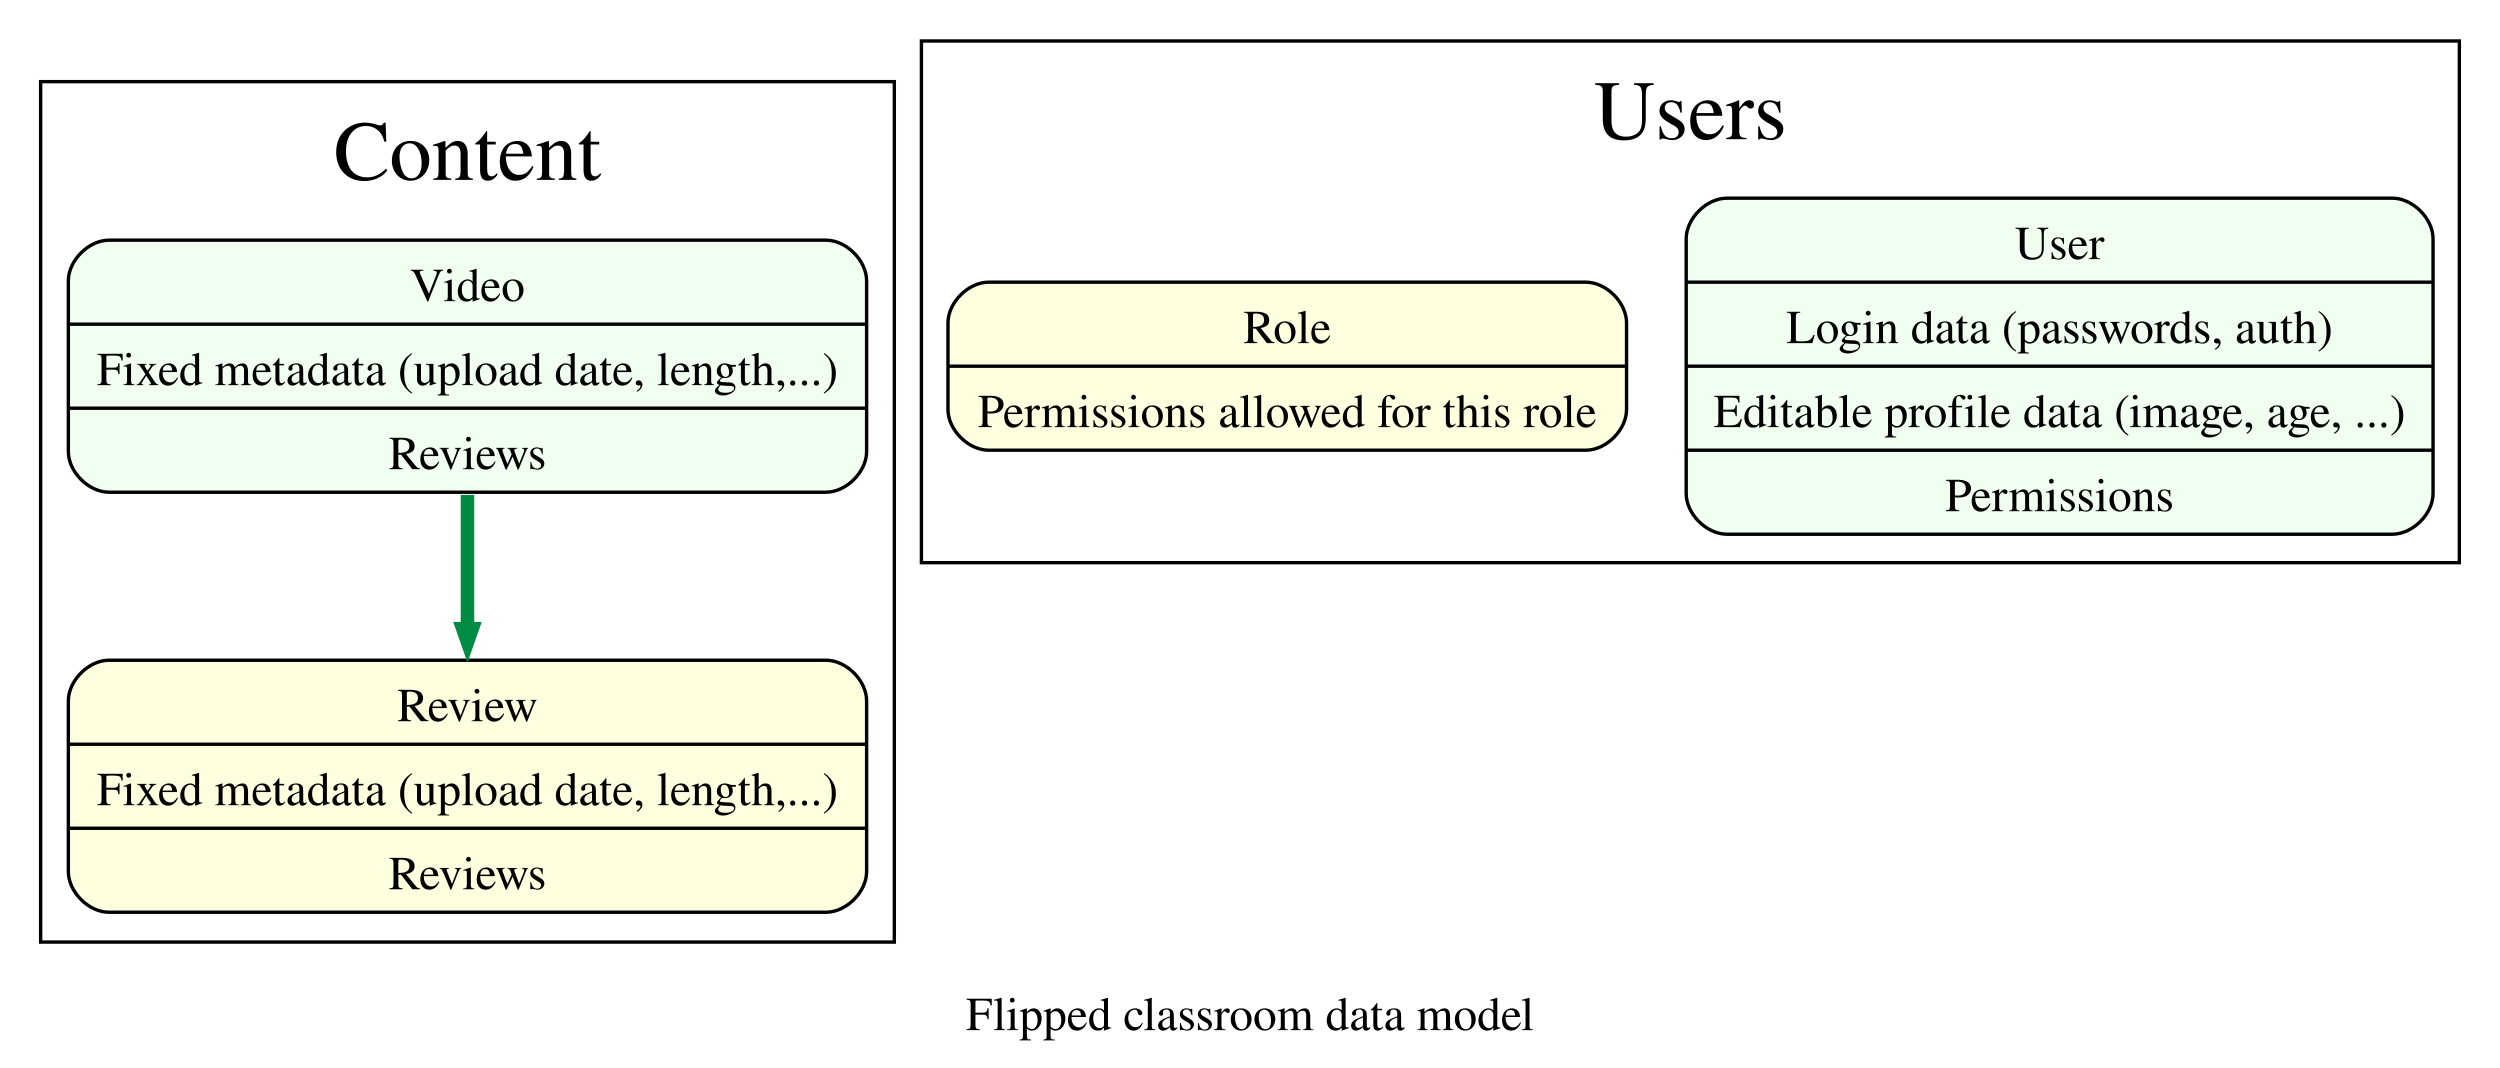
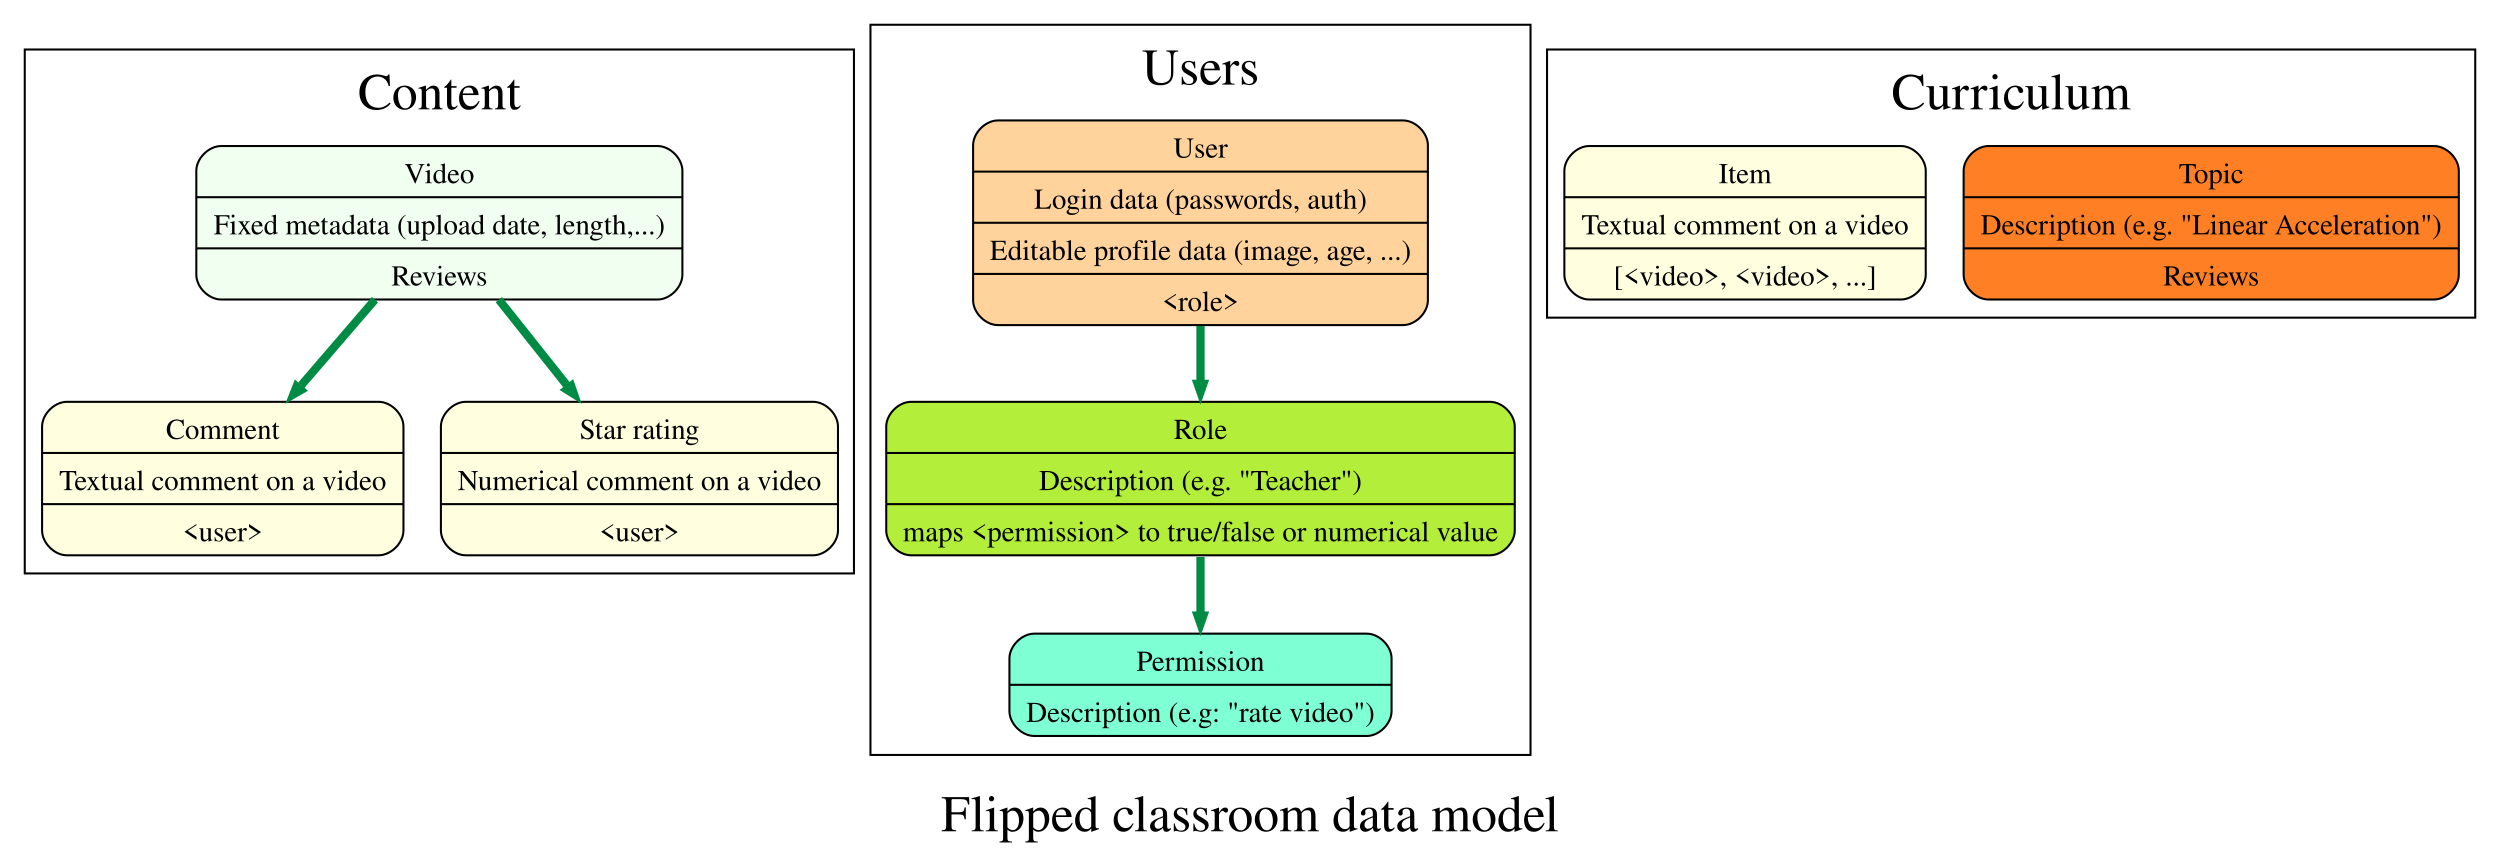
- <svg xmlns="http://www.w3.org/2000/svg" width="738pt" height="315pt" viewBox="0.00 0.00 738.00 314.80">
-   <g id="graph0" class="graph" transform="scale(1 1) rotate(0) translate(4 310.8)">
-     <polygon fill="white" stroke="white" points="-4,5 -4,-310.8 735,-310.8 735,5 -4,5" />
-     <text text-anchor="middle" x="365" y="-6.8" font-family="Times,serif" font-size="14.00">Flipped classroom data model</text>
+ <svg xmlns="http://www.w3.org/2000/svg" width="1212pt" height="416pt" viewBox="0.00 0.00 1212.00 416.00">
+   <g id="graph0" class="graph" transform="scale(1 1) rotate(0) translate(4 412)">
+     <polygon fill="white" stroke="white" points="-4,5 -4,-412 1209,-412 1209,5 -4,5" />
+     <text text-anchor="middle" x="602" y="-9" font-family="Times,serif" font-size="25.00">Flipped classroom data model</text>
    <g id="clust1" class="cluster">
-       <polygon fill="none" stroke="black" points="8,-32.8 8,-286.8 260,-286.8 260,-32.8 8,-32.8" />
-       <text text-anchor="middle" x="134" y="-257.8" font-family="Times,serif" font-size="25.00">Content</text>
+       <polygon fill="none" stroke="black" points="8,-134 8,-388 410,-388 410,-134 8,-134" />
+       <text text-anchor="middle" x="209" y="-359" font-family="Times,serif" font-size="25.00">Content</text>
    </g>
    <g id="clust2" class="cluster">
-       <polygon fill="none" stroke="black" points="268,-144.8 268,-298.8 722,-298.8 722,-144.8 268,-144.8" />
-       <text text-anchor="middle" x="495" y="-269.8" font-family="Times,serif" font-size="25.00">Users</text>
+       <polygon fill="none" stroke="black" points="418,-46 418,-400 738,-400 738,-46 418,-46" />
+       <text text-anchor="middle" x="578" y="-371" font-family="Times,serif" font-size="25.00">Users</text>
+     </g>
+     <g id="clust3" class="cluster">
+       <polygon fill="none" stroke="black" points="746,-258 746,-388 1196,-388 1196,-258 746,-258" />
+       <text text-anchor="middle" x="971" y="-359" font-family="Times,serif" font-size="25.00">Curriculum</text>
    </g>
    <g id="node1" class="node">
-       <path fill="#f0fff0" stroke="black" d="M28.174,-165.6C28.174,-165.6 239.826,-165.6 239.826,-165.6 245.826,-165.6 251.826,-171.6 251.826,-177.6 251.826,-177.6 251.826,-228 251.826,-228 251.826,-234 245.826,-240 239.826,-240 239.826,-240 28.174,-240 28.174,-240 22.174,-240 16.174,-234 16.174,-228 16.174,-228 16.174,-177.6 16.174,-177.6 16.174,-171.6 22.174,-165.6 28.174,-165.6" />
-       <text text-anchor="middle" x="134" y="-222" font-family="Times,serif" font-size="14.00">Video</text>
-       <polyline fill="none" stroke="black" points="16.174,-215.2 251.826,-215.2 " />
-       <text text-anchor="middle" x="134" y="-197.2" font-family="Times,serif" font-size="14.00">Fixed metadata (upload date, length,...)</text>
-       <polyline fill="none" stroke="black" points="16.174,-190.4 251.826,-190.4 " />
-       <text text-anchor="middle" x="134" y="-172.4" font-family="Times,serif" font-size="14.00">Reviews</text>
+       <path fill="#f0fff0" stroke="black" d="M103.174,-266.8C103.174,-266.8 314.826,-266.8 314.826,-266.8 320.826,-266.8 326.826,-272.8 326.826,-278.8 326.826,-278.8 326.826,-329.2 326.826,-329.2 326.826,-335.2 320.826,-341.2 314.826,-341.2 314.826,-341.2 103.174,-341.2 103.174,-341.2 97.174,-341.2 91.174,-335.2 91.174,-329.2 91.174,-329.2 91.174,-278.8 91.174,-278.8 91.174,-272.8 97.174,-266.8 103.174,-266.8" />
+       <text text-anchor="middle" x="209" y="-323.2" font-family="Times,serif" font-size="14.00">Video</text>
+       <polyline fill="none" stroke="black" points="91.174,-316.4 326.826,-316.4 " />
+       <text text-anchor="middle" x="209" y="-298.4" font-family="Times,serif" font-size="14.00">Fixed metadata (upload date, length,...)</text>
+       <polyline fill="none" stroke="black" points="91.174,-291.6 326.826,-291.6 " />
+       <text text-anchor="middle" x="209" y="-273.6" font-family="Times,serif" font-size="14.00">Reviews</text>
    </g>
    <g id="node2" class="node">
-       <path fill="#ffffe0" stroke="black" d="M28.174,-41.6C28.174,-41.6 239.826,-41.6 239.826,-41.6 245.826,-41.6 251.826,-47.6 251.826,-53.6 251.826,-53.6 251.826,-104 251.826,-104 251.826,-110 245.826,-116 239.826,-116 239.826,-116 28.174,-116 28.174,-116 22.174,-116 16.174,-110 16.174,-104 16.174,-104 16.174,-53.6 16.174,-53.6 16.174,-47.6 22.174,-41.6 28.174,-41.6" />
-       <text text-anchor="middle" x="134" y="-98" font-family="Times,serif" font-size="14.00">Review</text>
-       <polyline fill="none" stroke="black" points="16.174,-91.2 251.826,-91.2 " />
-       <text text-anchor="middle" x="134" y="-73.2" font-family="Times,serif" font-size="14.00">Fixed metadata (upload date, length,...)</text>
-       <polyline fill="none" stroke="black" points="16.174,-66.4 251.826,-66.4 " />
-       <text text-anchor="middle" x="134" y="-48.4" font-family="Times,serif" font-size="14.00">Reviews</text>
+       <path fill="#ffffe0" stroke="black" d="M28.402,-142.8C28.402,-142.8 179.598,-142.8 179.598,-142.8 185.598,-142.8 191.598,-148.8 191.598,-154.8 191.598,-154.8 191.598,-205.2 191.598,-205.2 191.598,-211.2 185.598,-217.2 179.598,-217.2 179.598,-217.2 28.402,-217.2 28.402,-217.2 22.402,-217.2 16.402,-211.2 16.402,-205.2 16.402,-205.2 16.402,-154.8 16.402,-154.8 16.402,-148.8 22.402,-142.8 28.402,-142.8" />
+       <text text-anchor="middle" x="104" y="-199.2" font-family="Times,serif" font-size="14.00">Comment</text>
+       <polyline fill="none" stroke="black" points="16.402,-192.4 191.598,-192.4 " />
+       <text text-anchor="middle" x="104" y="-174.4" font-family="Times,serif" font-size="14.00">Textual comment on a video</text>
+       <polyline fill="none" stroke="black" points="16.402,-167.6 191.598,-167.6 " />
+       <text text-anchor="middle" x="104" y="-149.6" font-family="Times,serif" font-size="14.00">&lt;user&gt;</text>
    </g>
    <g id="edge1" class="edge">
-       <path fill="none" stroke="#008b45" stroke-width="4" d="M134,-164.8C134,-147.3 134,-140.567 134,-126.936" />
-       <polygon fill="#008b45" stroke="#008b45" points="137.5,-126.8 134,-116.8 130.5,-126.8 137.5,-126.8" />
+       <path fill="none" stroke="#008b45" stroke-width="4" d="M177.781,-266.726C166.562,-253.692 153.783,-238.844 142.049,-225.209" />
+       <polygon fill="#008b45" stroke="#008b45" points="144.456,-222.641 135.28,-217.345 139.151,-227.207 144.456,-222.641" />
    </g>
    <g id="node3" class="node">
-       <path fill="#f0fff0" stroke="black" d="M505.762,-153.2C505.762,-153.2 702.238,-153.2 702.238,-153.2 708.238,-153.2 714.238,-159.2 714.238,-165.2 714.238,-165.2 714.238,-240.4 714.238,-240.4 714.238,-246.4 708.238,-252.4 702.238,-252.4 702.238,-252.4 505.762,-252.4 505.762,-252.4 499.762,-252.4 493.762,-246.4 493.762,-240.4 493.762,-240.4 493.762,-165.2 493.762,-165.2 493.762,-159.2 499.762,-153.2 505.762,-153.2" />
-       <text text-anchor="middle" x="604" y="-234.4" font-family="Times,serif" font-size="14.00">User</text>
-       <polyline fill="none" stroke="black" points="493.762,-227.6 714.238,-227.6 " />
-       <text text-anchor="middle" x="604" y="-209.6" font-family="Times,serif" font-size="14.00">Login data (passwords, auth)</text>
-       <polyline fill="none" stroke="black" points="493.762,-202.8 714.238,-202.8 " />
-       <text text-anchor="middle" x="604" y="-184.8" font-family="Times,serif" font-size="14.00">Editable profile data (image, age, ...)</text>
-       <polyline fill="none" stroke="black" points="493.762,-178 714.238,-178 " />
-       <text text-anchor="middle" x="604" y="-160" font-family="Times,serif" font-size="14.00">Permissions</text>
+       <path fill="#ffffe0" stroke="black" d="M221.751,-142.8C221.751,-142.8 390.249,-142.8 390.249,-142.8 396.249,-142.8 402.249,-148.8 402.249,-154.8 402.249,-154.8 402.249,-205.2 402.249,-205.2 402.249,-211.2 396.249,-217.2 390.249,-217.2 390.249,-217.2 221.751,-217.2 221.751,-217.2 215.751,-217.2 209.751,-211.2 209.751,-205.2 209.751,-205.2 209.751,-154.8 209.751,-154.8 209.751,-148.8 215.751,-142.8 221.751,-142.8" />
+       <text text-anchor="middle" x="306" y="-199.2" font-family="Times,serif" font-size="14.00">Star rating</text>
+       <polyline fill="none" stroke="black" points="209.751,-192.4 402.249,-192.4 " />
+       <text text-anchor="middle" x="306" y="-174.4" font-family="Times,serif" font-size="14.00">Numerical comment on a video</text>
+       <polyline fill="none" stroke="black" points="209.751,-167.6 402.249,-167.6 " />
+       <text text-anchor="middle" x="306" y="-149.6" font-family="Times,serif" font-size="14.00">&lt;user&gt;</text>
+     </g>
+     <g id="edge2" class="edge">
+       <path fill="none" stroke="#008b45" stroke-width="4" d="M237.841,-266.726C248.204,-253.692 260.01,-238.844 270.85,-225.209" />
+       <polygon fill="#008b45" stroke="#008b45" points="273.619,-227.35 277.103,-217.345 268.14,-222.994 273.619,-227.35" />
    </g>
    <g id="node4" class="node">
-       <path fill="#ffffe0" stroke="black" d="M287.845,-178C287.845,-178 464.155,-178 464.155,-178 470.155,-178 476.155,-184 476.155,-190 476.155,-190 476.155,-215.6 476.155,-215.6 476.155,-221.6 470.155,-227.6 464.155,-227.6 464.155,-227.6 287.845,-227.6 287.845,-227.6 281.845,-227.6 275.845,-221.6 275.845,-215.6 275.845,-215.6 275.845,-190 275.845,-190 275.845,-184 281.845,-178 287.845,-178" />
-       <text text-anchor="middle" x="376" y="-209.6" font-family="Times,serif" font-size="14.00">Role</text>
-       <polyline fill="none" stroke="black" points="275.845,-202.8 476.155,-202.8 " />
-       <text text-anchor="middle" x="376" y="-184.8" font-family="Times,serif" font-size="14.00">Permissions allowed for this role</text>
+       <path fill="#ffd39b" stroke="black" d="M479.762,-254.4C479.762,-254.4 676.238,-254.4 676.238,-254.4 682.238,-254.4 688.238,-260.4 688.238,-266.4 688.238,-266.4 688.238,-341.6 688.238,-341.6 688.238,-347.6 682.238,-353.6 676.238,-353.6 676.238,-353.6 479.762,-353.6 479.762,-353.6 473.762,-353.6 467.762,-347.6 467.762,-341.6 467.762,-341.6 467.762,-266.4 467.762,-266.4 467.762,-260.4 473.762,-254.4 479.762,-254.4" />
+       <text text-anchor="middle" x="578" y="-335.6" font-family="Times,serif" font-size="14.00">User</text>
+       <polyline fill="none" stroke="black" points="467.762,-328.8 688.238,-328.8 " />
+       <text text-anchor="middle" x="578" y="-310.8" font-family="Times,serif" font-size="14.00">Login data (passwords, auth)</text>
+       <polyline fill="none" stroke="black" points="467.762,-304 688.238,-304 " />
+       <text text-anchor="middle" x="578" y="-286" font-family="Times,serif" font-size="14.00">Editable profile data (image, age, ...)</text>
+       <polyline fill="none" stroke="black" points="467.762,-279.2 688.238,-279.2 " />
+       <text text-anchor="middle" x="578" y="-261.2" font-family="Times,serif" font-size="14.00">&lt;role&gt;</text>
+     </g>
+     <g id="node5" class="node">
+       <path fill="#b3ee3a" stroke="black" d="M437.646,-142.8C437.646,-142.8 718.354,-142.8 718.354,-142.8 724.354,-142.8 730.354,-148.8 730.354,-154.8 730.354,-154.8 730.354,-205.2 730.354,-205.2 730.354,-211.2 724.354,-217.2 718.354,-217.2 718.354,-217.2 437.646,-217.2 437.646,-217.2 431.646,-217.2 425.646,-211.2 425.646,-205.2 425.646,-205.2 425.646,-154.8 425.646,-154.8 425.646,-148.8 431.646,-142.8 437.646,-142.8" />
+       <text text-anchor="middle" x="578" y="-199.2" font-family="Times,serif" font-size="14.00">Role</text>
+       <polyline fill="none" stroke="black" points="425.646,-192.4 730.354,-192.4 " />
+       <text text-anchor="middle" x="578" y="-174.4" font-family="Times,serif" font-size="14.00">Description (e.g. "Teacher")</text>
+       <polyline fill="none" stroke="black" points="425.646,-167.6 730.354,-167.6 " />
+       <text text-anchor="middle" x="578" y="-149.6" font-family="Times,serif" font-size="14.00">maps &lt;permission&gt; to true/false or numerical value</text>
+     </g>
+     <g id="edge4" class="edge">
+       <path fill="none" stroke="#008b45" stroke-width="4" d="M578,-254C578,-245.437 578,-236.31 578,-227.512" />
+       <polygon fill="#008b45" stroke="#008b45" points="581.5,-227.389 578,-217.389 574.5,-227.389 581.5,-227.389" />
+     </g>
+     <g id="node6" class="node">
+       <path fill="aquamarine" stroke="black" d="M497.371,-55.2C497.371,-55.2 658.629,-55.2 658.629,-55.2 664.629,-55.2 670.629,-61.2 670.629,-67.2 670.629,-67.2 670.629,-92.8 670.629,-92.8 670.629,-98.8 664.629,-104.8 658.629,-104.8 658.629,-104.8 497.371,-104.8 497.371,-104.8 491.371,-104.8 485.371,-98.8 485.371,-92.8 485.371,-92.8 485.371,-67.2 485.371,-67.2 485.371,-61.2 491.371,-55.2 497.371,-55.2" />
+       <text text-anchor="middle" x="578" y="-86.8" font-family="Times,serif" font-size="14.00">Permission</text>
+       <polyline fill="none" stroke="black" points="485.371,-80 670.629,-80 " />
+       <text text-anchor="middle" x="578" y="-62" font-family="Times,serif" font-size="14.00">Description (e.g: "rate video")</text>
+     </g>
+     <g id="edge3" class="edge">
+       <path fill="none" stroke="#008b45" stroke-width="4" d="M578,-142C578,-133.342 578,-123.992 578,-115.276" />
+       <polygon fill="#008b45" stroke="#008b45" points="581.5,-115.047 578,-105.047 574.5,-115.047 581.5,-115.047" />
+     </g>
+     <g id="node7" class="node">
+       <path fill="#ff7f24" stroke="black" d="M959.969,-266.8C959.969,-266.8 1176.03,-266.8 1176.03,-266.8 1182.03,-266.8 1188.03,-272.8 1188.03,-278.8 1188.03,-278.8 1188.03,-329.2 1188.03,-329.2 1188.03,-335.2 1182.03,-341.2 1176.03,-341.2 1176.03,-341.2 959.969,-341.2 959.969,-341.2 953.969,-341.2 947.969,-335.2 947.969,-329.2 947.969,-329.2 947.969,-278.8 947.969,-278.8 947.969,-272.8 953.969,-266.8 959.969,-266.8" />
+       <text text-anchor="middle" x="1068" y="-323.2" font-family="Times,serif" font-size="14.00">Topic</text>
+       <polyline fill="none" stroke="black" points="947.969,-316.4 1188.03,-316.4 " />
+       <text text-anchor="middle" x="1068" y="-298.4" font-family="Times,serif" font-size="14.00">Description (e.g. "Linear Acceleration")</text>
+       <polyline fill="none" stroke="black" points="947.969,-291.6 1188.03,-291.6 " />
+       <text text-anchor="middle" x="1068" y="-273.6" font-family="Times,serif" font-size="14.00">Reviews</text>
+     </g>
+     <g id="node8" class="node">
+       <path fill="#ffffe0" stroke="black" d="M766.402,-266.8C766.402,-266.8 917.598,-266.8 917.598,-266.8 923.598,-266.8 929.598,-272.8 929.598,-278.8 929.598,-278.8 929.598,-329.2 929.598,-329.2 929.598,-335.2 923.598,-341.2 917.598,-341.2 917.598,-341.2 766.402,-341.2 766.402,-341.2 760.402,-341.2 754.402,-335.2 754.402,-329.2 754.402,-329.2 754.402,-278.8 754.402,-278.8 754.402,-272.8 760.402,-266.8 766.402,-266.8" />
+       <text text-anchor="middle" x="842" y="-323.2" font-family="Times,serif" font-size="14.00">Item</text>
+       <polyline fill="none" stroke="black" points="754.402,-316.4 929.598,-316.4 " />
+       <text text-anchor="middle" x="842" y="-298.4" font-family="Times,serif" font-size="14.00">Textual comment on a video</text>
+       <polyline fill="none" stroke="black" points="754.402,-291.6 929.598,-291.6 " />
+       <text text-anchor="middle" x="842" y="-273.6" font-family="Times,serif" font-size="14.00">[&lt;video&gt;, &lt;video&gt;, ...]</text>
    </g>
  </g>
</svg>
